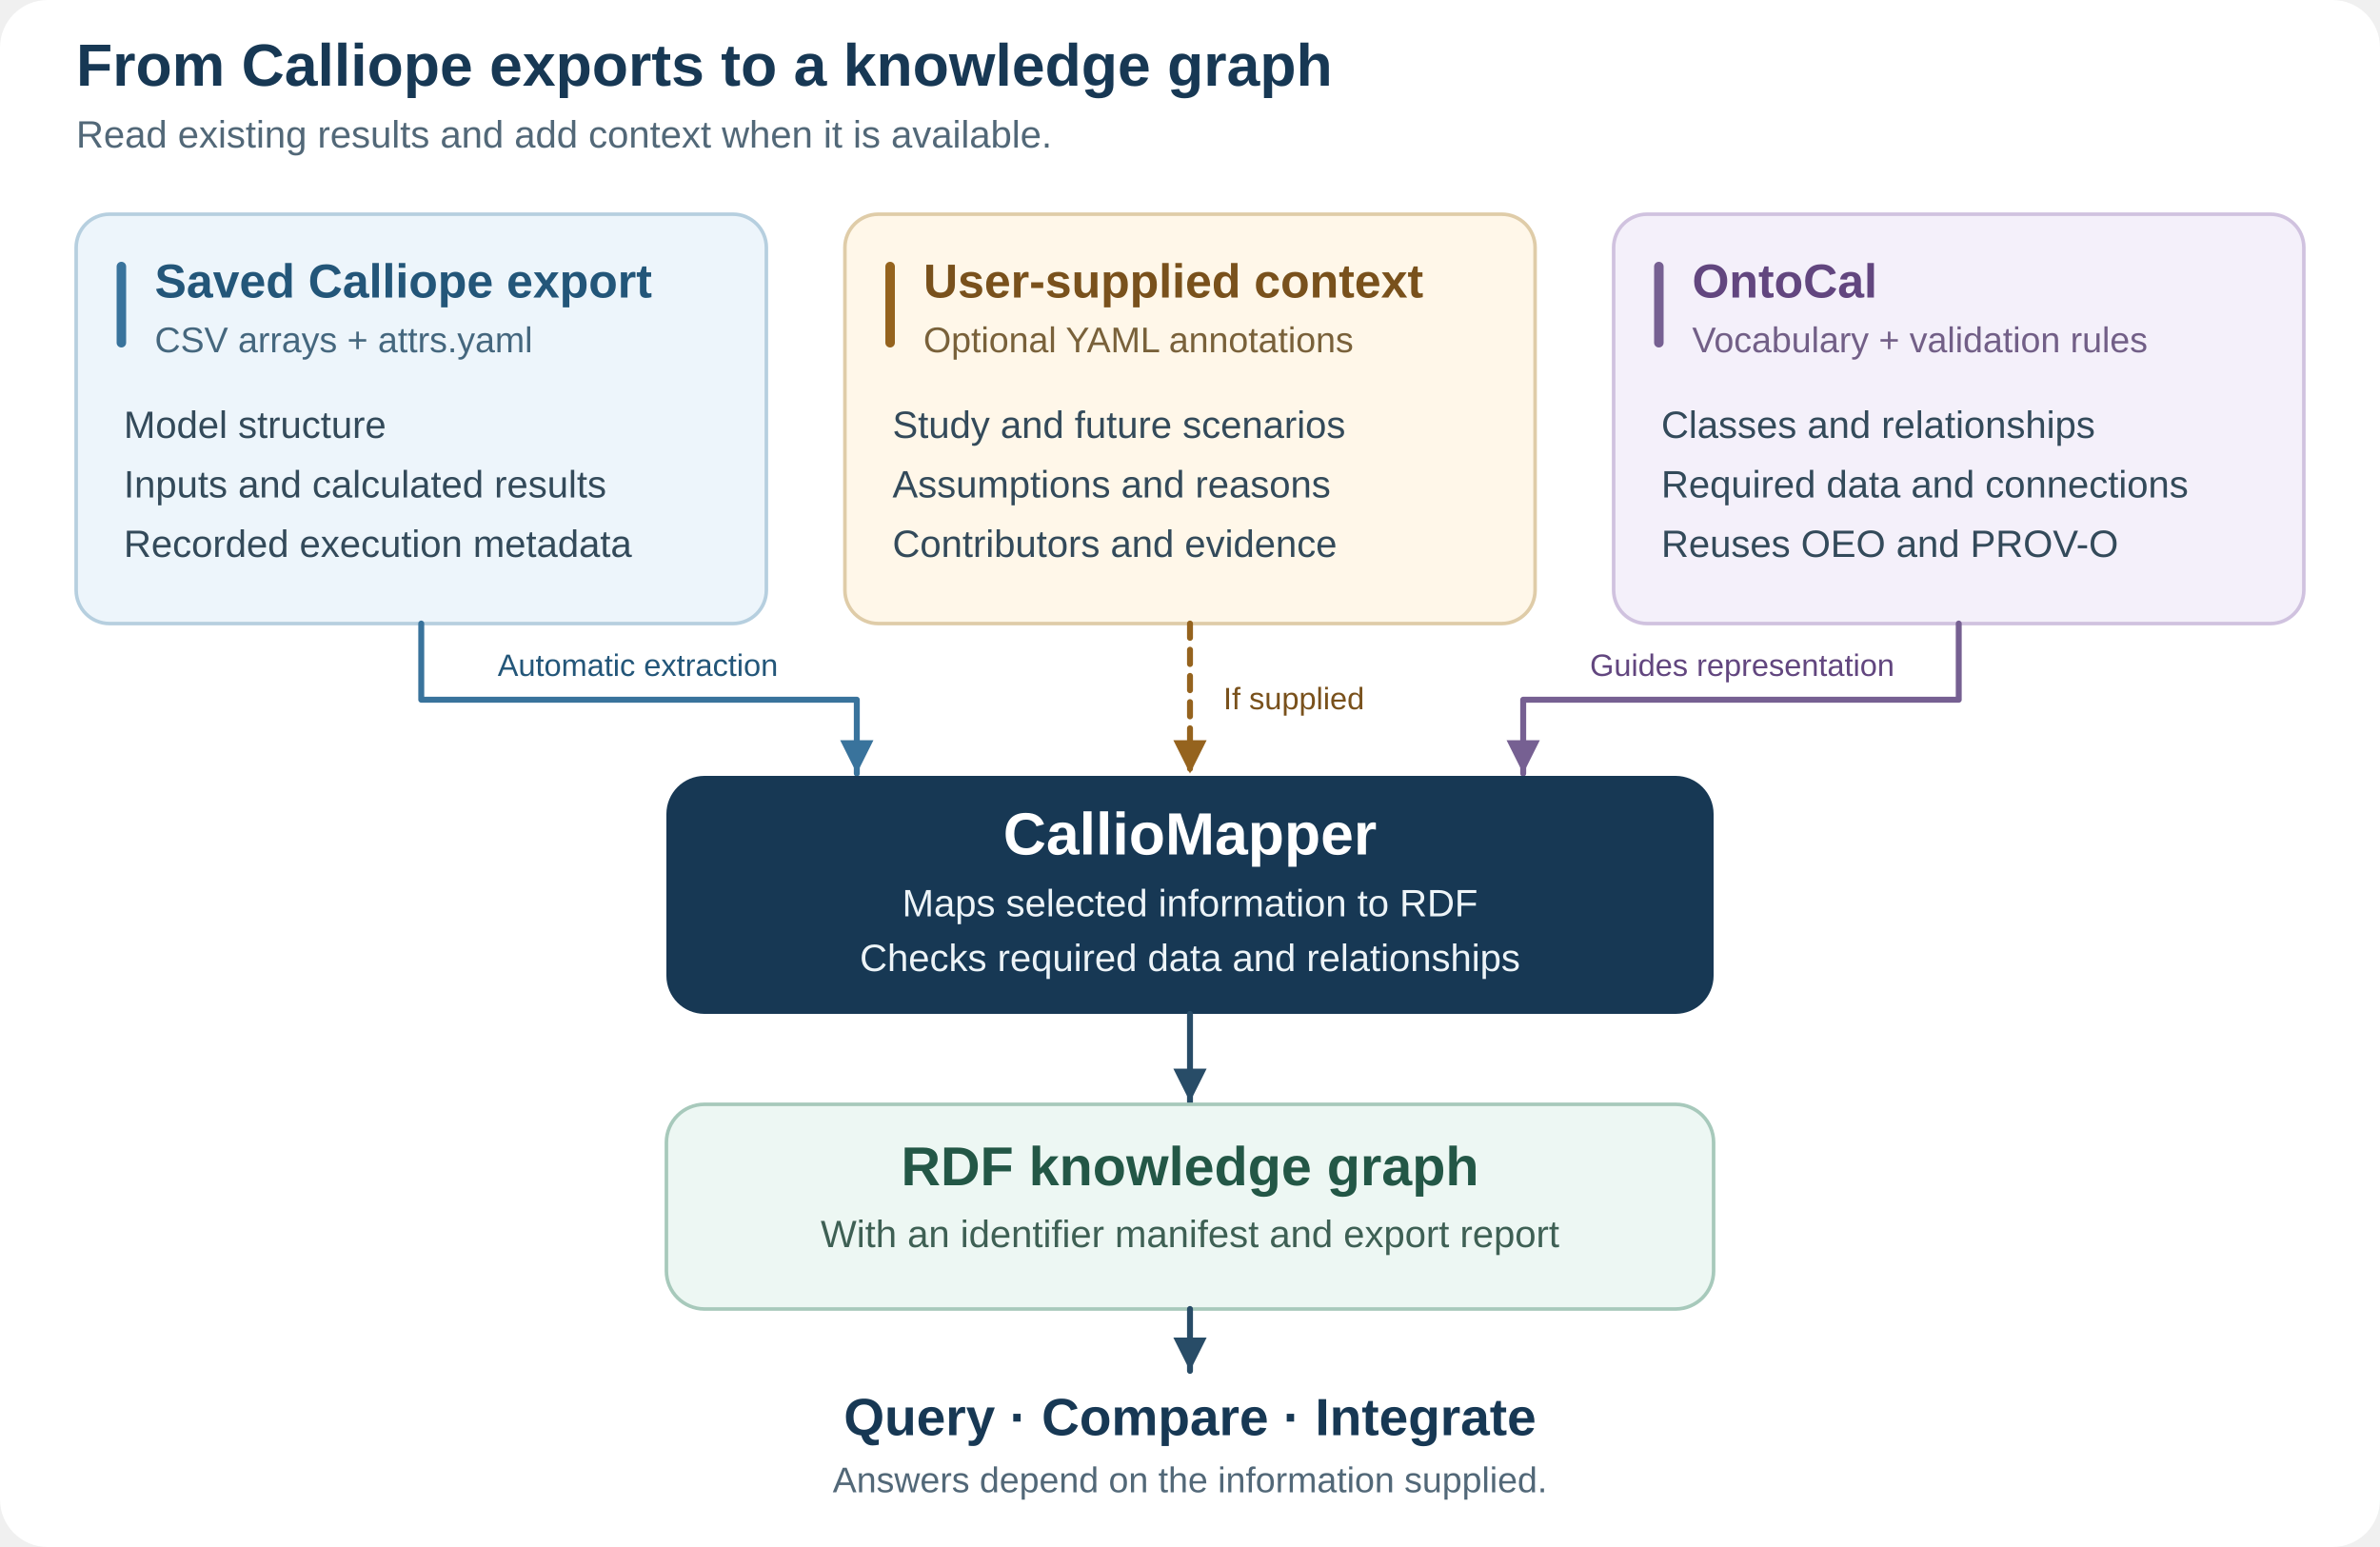
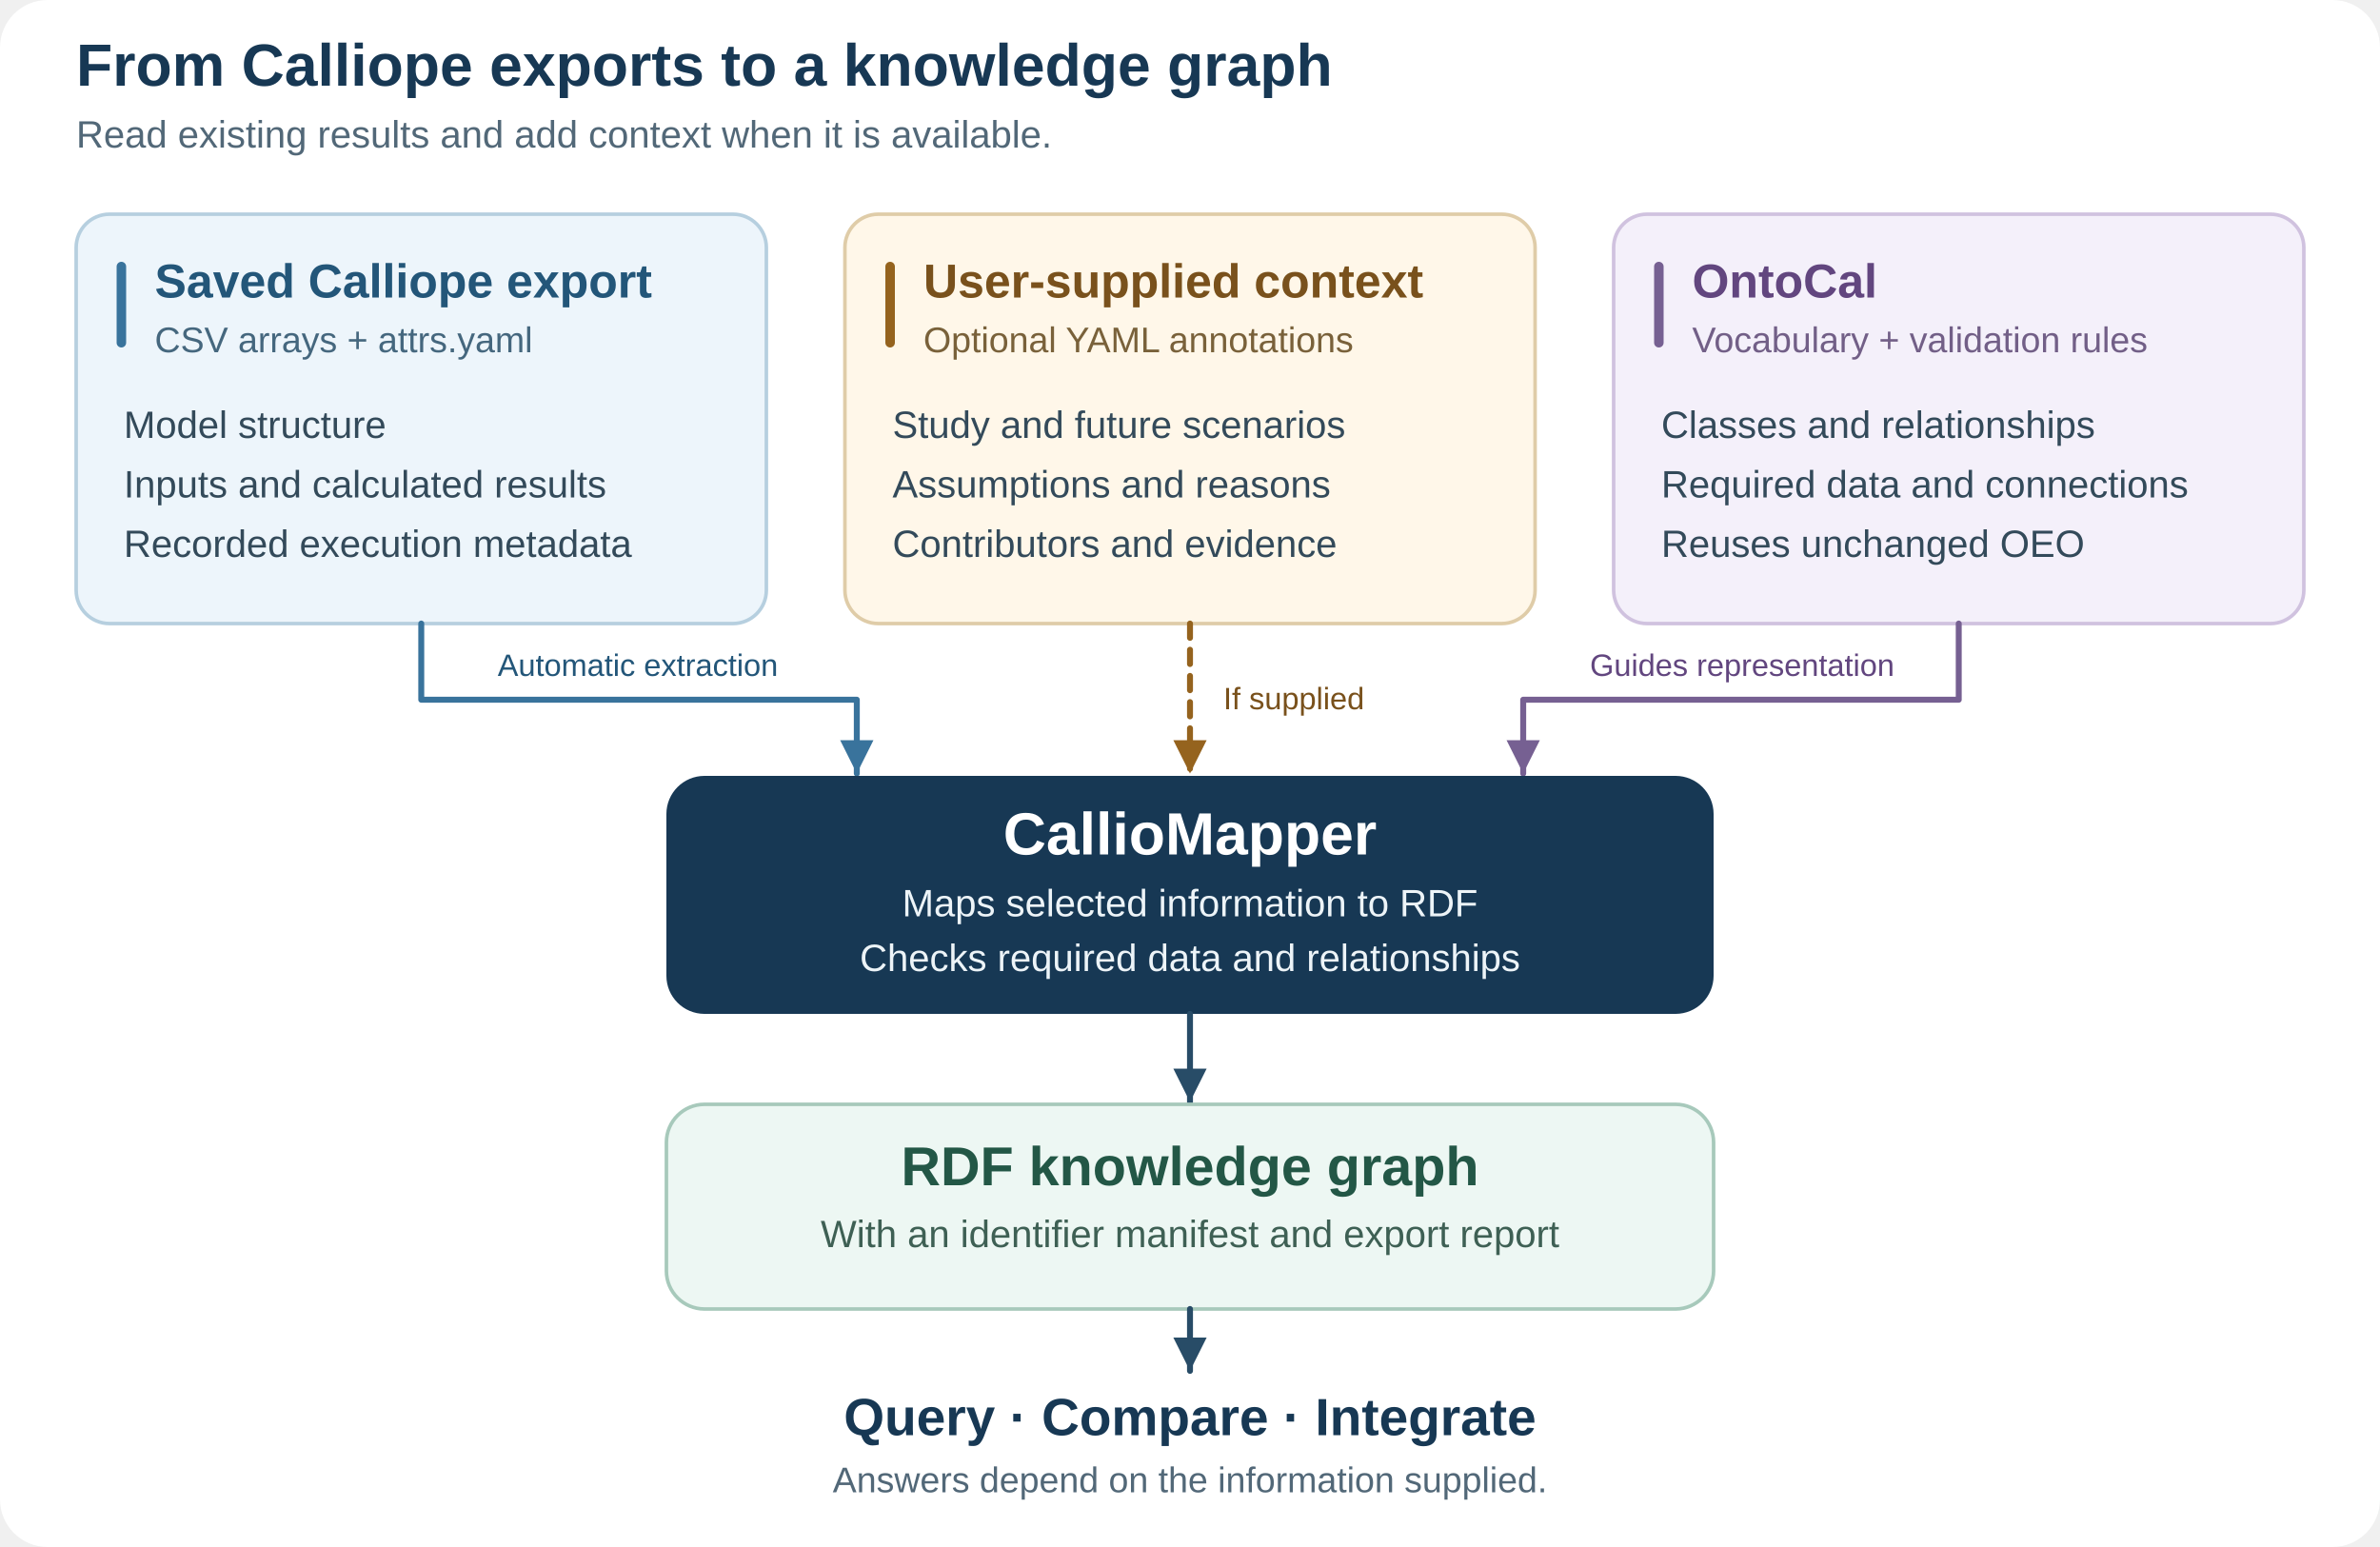
<svg xmlns="http://www.w3.org/2000/svg" width="1000" height="650" viewBox="0 0 1000 650" role="img" aria-labelledby="workflow-title workflow-description">
  <defs>
    <marker id="arrow-blue" viewBox="0 0 10 10" refX="9" refY="5" markerWidth="7" markerHeight="7" orient="auto-start-reverse">
      <path d="M 1 1 L 9 5 L 1 9 Z" fill="#39739c" />
    </marker>
    <marker id="arrow-amber" viewBox="0 0 10 10" refX="9" refY="5" markerWidth="7" markerHeight="7" orient="auto-start-reverse">
      <path d="M 1 1 L 9 5 L 1 9 Z" fill="#95631e" />
    </marker>
    <marker id="arrow-purple" viewBox="0 0 10 10" refX="9" refY="5" markerWidth="7" markerHeight="7" orient="auto-start-reverse">
      <path d="M 1 1 L 9 5 L 1 9 Z" fill="#766092" />
    </marker>
    <marker id="arrow-navy" viewBox="0 0 10 10" refX="9" refY="5" markerWidth="7" markerHeight="7" orient="auto-start-reverse">
      <path d="M 1 1 L 9 5 L 1 9 Z" fill="#284c67" />
    </marker>
    <style>
      text { font-family: Arial, Helvetica, sans-serif; }
      .body { font-size: 16px; fill: #334a5a; }
      .heading { font-size: 20px; font-weight: 700; }
      .connector { fill: none; stroke-width: 2.5; stroke-linejoin: round; stroke-linecap: round; }
    </style>
  </defs>
  <rect width="1000" height="650" rx="20" fill="#ffffff" />
  <text x="32" y="36" font-size="25" font-weight="700" fill="#173854">From Calliope exports to a knowledge graph</text>
  <text x="32" y="62" font-size="16" fill="#526878">Read existing results and add context when it is available.</text>
  <rect x="32" y="90" width="290" height="172" rx="14" fill="#edf5fb" stroke="#b6cfdf" stroke-width="1.5" />
  <rect x="49" y="110" width="4" height="36" rx="2" fill="#39739c" />
  <text x="65" y="125" class="heading" fill="#235679">Saved Calliope export</text>
  <text x="65" y="148" font-size="15" fill="#45677e">CSV arrays + attrs.yaml</text>
  <text x="52" y="184" class="body">Model structure</text>
  <text x="52" y="209" class="body">Inputs and calculated results</text>
  <text x="52" y="234" class="body">Recorded execution metadata</text>
  <rect x="355" y="90" width="290" height="172" rx="14" fill="#fff7e9" stroke="#dfcca8" stroke-width="1.5" />
  <rect x="372" y="110" width="4" height="36" rx="2" fill="#95631e" />
  <text x="388" y="125" class="heading" fill="#79511c">User-supplied context</text>
  <text x="388" y="148" font-size="15" fill="#79613a">Optional YAML annotations</text>
  <text x="375" y="184" class="body">Study and future scenarios</text>
  <text x="375" y="209" class="body">Assumptions and reasons</text>
  <text x="375" y="234" class="body">Contributors and evidence</text>
  <rect x="678" y="90" width="290" height="172" rx="14" fill="#f4f0fa" stroke="#d0c2df" stroke-width="1.5" />
  <rect x="695" y="110" width="4" height="36" rx="2" fill="#766092" />
  <text x="711" y="125" class="heading" fill="#62467f">OntoCal</text>
  <text x="711" y="148" font-size="15" fill="#725f87">Vocabulary + validation rules</text>
  <text x="698" y="184" class="body">Classes and relationships</text>
  <text x="698" y="209" class="body">Required data and connections</text>
-   <text x="698" y="234" class="body">Reuses OEO and PROV-O</text>
+   <text x="698" y="234" class="body">Reuses unchanged OEO</text>
  <path d="M 177 262 V 294 H 360 V 325" class="connector" stroke="#39739c" marker-end="url(#arrow-blue)" />
  <text x="268" y="284" text-anchor="middle" font-size="13" fill="#235679">Automatic extraction</text>
  <path d="M 500 262 V 325" class="connector" stroke="#95631e" stroke-dasharray="6 5" marker-end="url(#arrow-amber)" />
  <text x="514" y="298" font-size="13" fill="#79511c">If supplied</text>
  <path d="M 823 262 V 294 H 640 V 325" class="connector" stroke="#766092" marker-end="url(#arrow-purple)" />
  <text x="732" y="284" text-anchor="middle" font-size="13" fill="#62467f">Guides representation</text>
  <rect x="280" y="326" width="440" height="100" rx="16" fill="#173854" />
  <text x="500" y="359" text-anchor="middle" font-size="25" font-weight="700" fill="#ffffff">CallioMapper</text>
  <text x="500" y="385" text-anchor="middle" font-size="16" fill="#edf4f8">Maps selected information to RDF</text>
  <text x="500" y="408" text-anchor="middle" font-size="16" fill="#edf4f8">Checks required data and relationships</text>
  <path d="M 500 426 V 463" class="connector" stroke="#284c67" marker-end="url(#arrow-navy)" />
  <rect x="280" y="464" width="440" height="86" rx="16" fill="#edf7f3" stroke="#a7c9bb" stroke-width="1.5" />
  <text x="500" y="498" text-anchor="middle" font-size="23" font-weight="700" fill="#235746">RDF knowledge graph</text>
  <text x="500" y="524" text-anchor="middle" font-size="16" fill="#3e6054">With an identifier manifest and export report</text>
  <path d="M 500 550 V 576" class="connector" stroke="#284c67" marker-end="url(#arrow-navy)" />
  <text x="500" y="603" text-anchor="middle" font-size="22" font-weight="700" fill="#173854">Query · Compare · Integrate</text>
  <text x="500" y="627" text-anchor="middle" font-size="15" fill="#526878">Answers depend on the information supplied.</text>
</svg>
